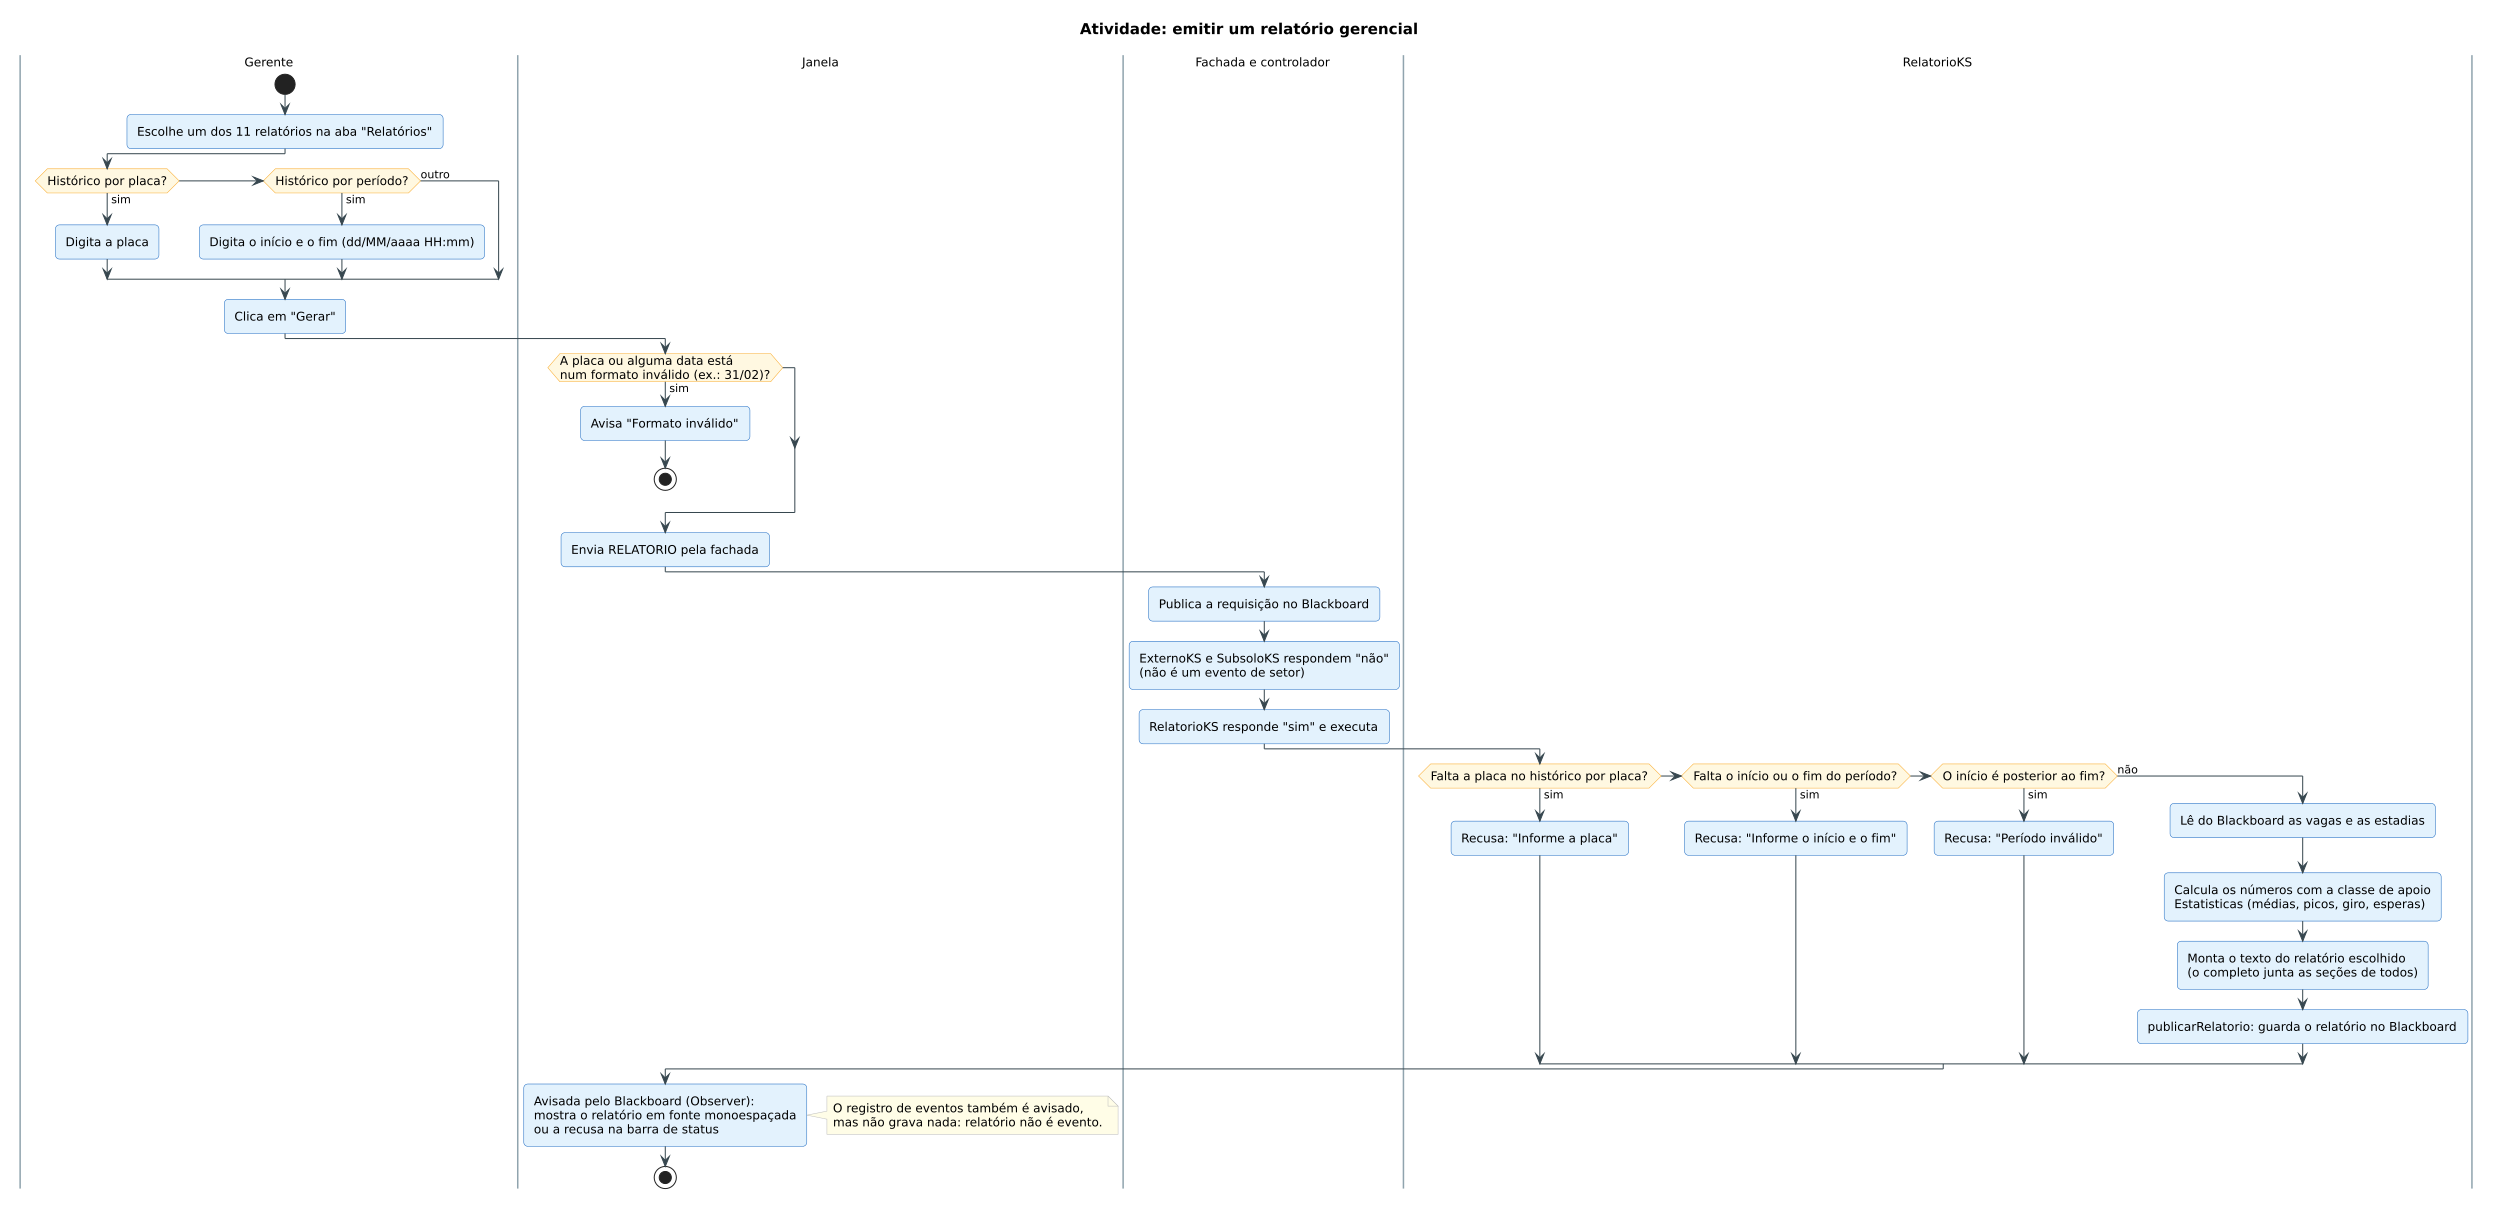
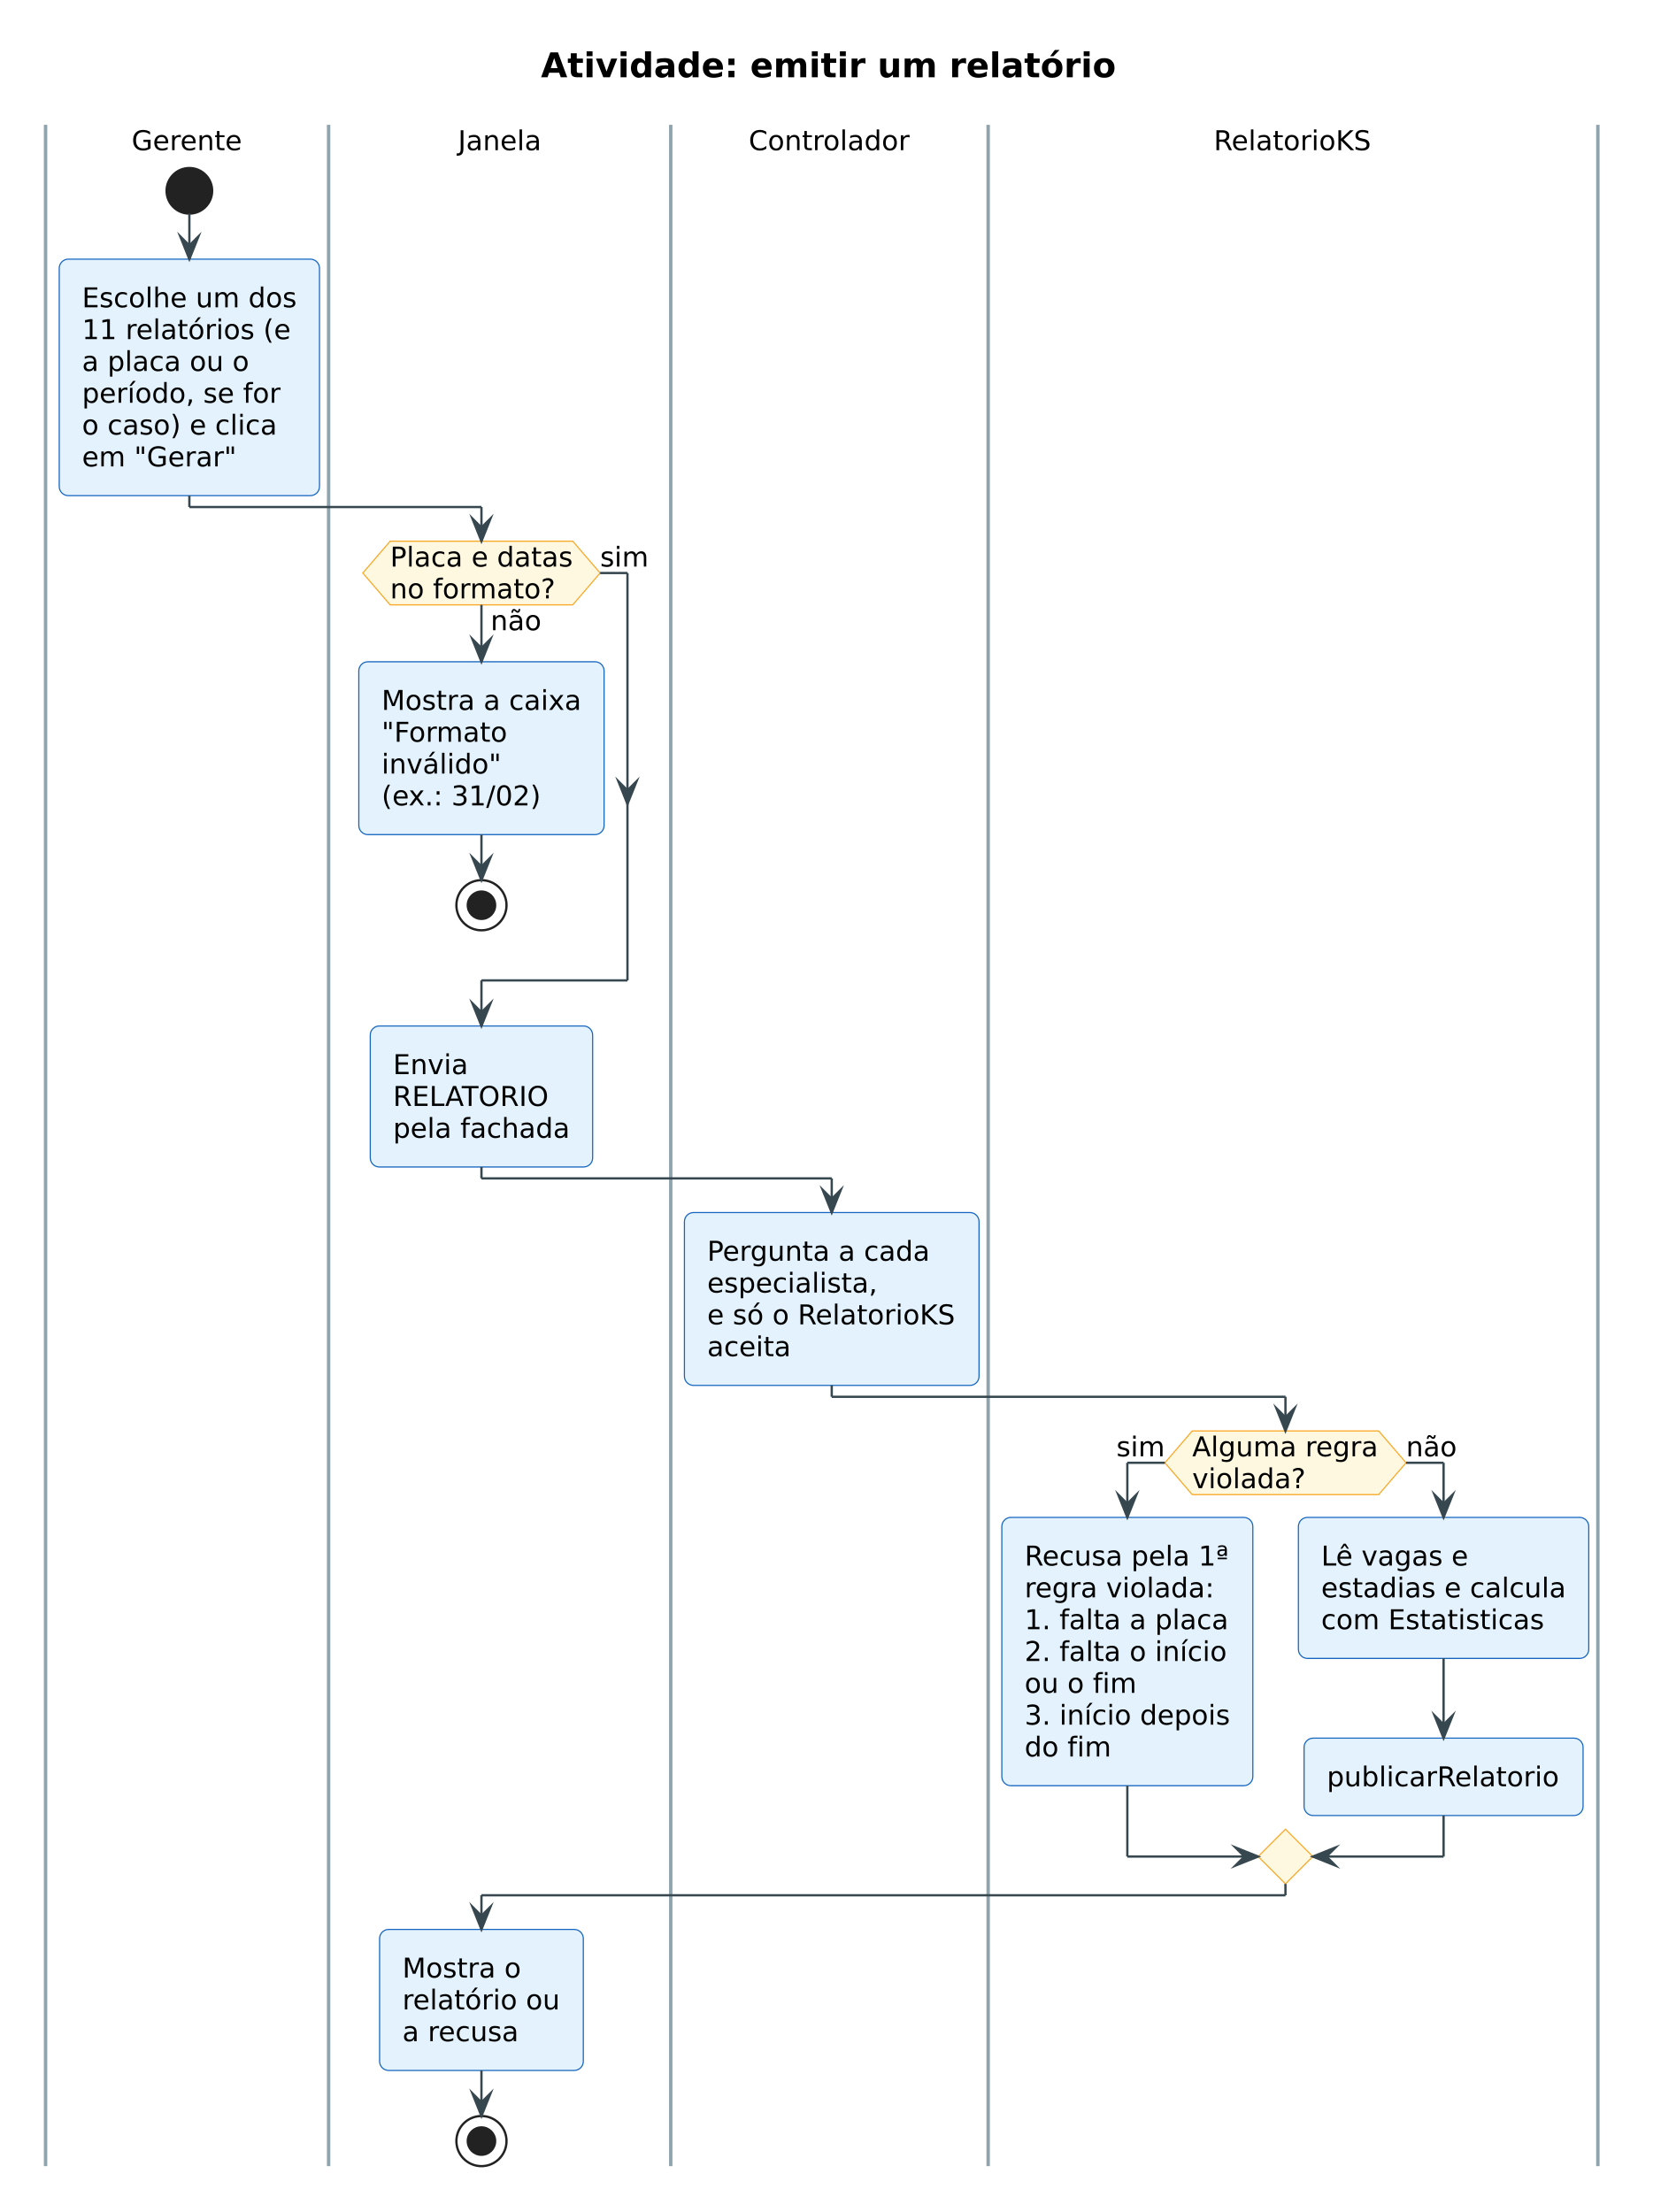
- <svg xmlns="http://www.w3.org/2000/svg" version="1.1" data-diagram-type="ACTIVITY" style="width:2484px;height:1201px;background:#FFFFFF;" width="2484px" height="1201px" viewBox="0 0 2484 1201" zoomAndPan="magnify" preserveAspectRatio="none" contentStyleType="text/css">
+ <svg xmlns="http://www.w3.org/2000/svg" version="1.1" data-diagram-type="ACTIVITY" style="width:729px;height:971px;background:#FFFFFF;" width="729px" height="971px" viewBox="0 0 729 971" zoomAndPan="magnify" preserveAspectRatio="none" contentStyleType="text/css">
  <defs />
  <g font-family="sans-serif" lengthAdjust="spacing">
    <g class="title" data-source-line="2">
-       <text x="1072.978" y="33.923" fill="#000" font-size="15" textLength="336.072" font-weight="700" font-family="'DejaVu Sans'">Atividade: emitir um relatório gerencial</text>
+       <text x="237.417" y="33.923" fill="#000" font-size="15" textLength="252.393" font-weight="700" font-family="'DejaVu Sans'">Atividade: emitir um relatório</text>
    </g>
-     <rect x="20" y="54.791" width="2437.028" height="13.969" fill="none" style="stroke:none;" />
-     <ellipse cx="283.215" cy="83.76" rx="10" ry="10" fill="#222" style="stroke:#222;stroke-width:1;" />
-     <rect x="126.153" y="113.76" width="314.123" height="33.969" fill="#E3F2FD" style="stroke:#1565C0;stroke-width:0.5;" rx="4" ry="4" />
-     <text x="136.153" y="134.898" fill="#000" font-size="12" textLength="294.123" font-family="'DejaVu Sans'">Escolhe um dos 11 relatórios na aba "Relatórios"</text>
-     <polygon points="47,167.729,166.01,167.729,178.01,179.729,166.01,191.729,47,191.729,35,179.729,47,167.729" fill="#FFF8E1" style="stroke:#F9A825;stroke-width:0.5;stroke-linejoin:miter;stroke-miterlimit:10;" />
-     <text x="110.505" y="201.939" fill="#000" font-size="11" textLength="19.502" font-family="'DejaVu Sans'">sim</text>
-     <text x="47" y="183.883" fill="#000" font-size="12" textLength="119.01" font-family="'DejaVu Sans'">Histórico por placa?</text>
-     <rect x="55.094" y="223.439" width="102.822" height="33.969" fill="#E3F2FD" style="stroke:#1565C0;stroke-width:0.5;" rx="4" ry="4" />
-     <text x="65.094" y="244.578" fill="#000" font-size="12" textLength="82.822" font-family="'DejaVu Sans'">Digita a placa</text>
-     <polygon points="273.559,167.729,405.881,167.729,417.881,179.729,405.881,191.729,273.559,191.729,261.559,179.729,273.559,167.729" fill="#FFF8E1" style="stroke:#F9A825;stroke-width:0.5;stroke-linejoin:miter;stroke-miterlimit:10;" />
-     <text x="343.72" y="201.939" fill="#000" font-size="11" textLength="19.502" font-family="'DejaVu Sans'">sim</text>
-     <text x="273.559" y="183.883" fill="#000" font-size="12" textLength="132.322" font-family="'DejaVu Sans'">Histórico por período?</text>
-     <text x="417.881" y="177.134" fill="#000" font-size="11" textLength="29.267" font-family="'DejaVu Sans'">outro</text>
-     <rect x="198.01" y="223.439" width="283.42" height="33.969" fill="#E3F2FD" style="stroke:#1565C0;stroke-width:0.5;" rx="4" ry="4" />
-     <text x="208.01" y="244.578" fill="#000" font-size="12" textLength="263.42" font-family="'DejaVu Sans'">Digita o início e o fim (dd/MM/aaaa HH:mm)</text>
-     <rect x="222.895" y="297.408" width="120.641" height="33.969" fill="#E3F2FD" style="stroke:#1565C0;stroke-width:0.5;" rx="4" ry="4" />
-     <text x="232.895" y="318.546" fill="#000" font-size="12" textLength="100.641" font-family="'DejaVu Sans'">Clica em "Gerar"</text>
-     <line x1="20" y1="54.791" x2="20" y2="1180.98" style="stroke:#90A4AE;stroke-width:1.5;" />
-     <rect x="576.92" y="403.716" width="168.207" height="33.969" fill="#E3F2FD" style="stroke:#1565C0;stroke-width:0.5;" rx="4" ry="4" />
-     <text x="586.92" y="424.855" fill="#000" font-size="12" textLength="148.207" font-family="'DejaVu Sans'">Avisa "Formato inválido"</text>
-     <ellipse cx="661.023" cy="476.216" rx="11" ry="11" fill="none" style="stroke:#222;stroke-width:1;" />
-     <ellipse cx="661.023" cy="476.216" rx="6" ry="6" fill="#222" style="stroke:#222;stroke-width:1;" />
-     <polygon points="556.311,351.376,765.736,351.376,777.736,365.345,765.736,379.314,556.311,379.314,544.311,365.345,556.311,351.376" fill="#FFF8E1" style="stroke:#F9A825;stroke-width:0.5;stroke-linejoin:miter;stroke-miterlimit:10;" />
-     <text x="665.023" y="389.524" fill="#000" font-size="11" textLength="19.502" font-family="'DejaVu Sans'">sim</text>
-     <text x="556.311" y="362.515" fill="#000" font-size="12" textLength="172.16" font-family="'DejaVu Sans'">A placa ou alguma data está</text>
-     <text x="556.311" y="376.484" fill="#000" font-size="12" textLength="209.426" font-family="'DejaVu Sans'">num formato inválido (ex.: 31/02)?</text>
-     <rect x="557.461" y="529.216" width="207.125" height="33.969" fill="#E3F2FD" style="stroke:#1565C0;stroke-width:0.5;" rx="4" ry="4" />
-     <text x="567.461" y="550.355" fill="#000" font-size="12" textLength="187.125" font-family="'DejaVu Sans'">Envia RELATORIO pela fachada</text>
-     <path d="M821.617,1089.058 L821.617,1104.027 L801.617,1108.027 L821.617,1112.027 L821.617,1126.996 A0,0 0 0 0 821.617,1126.996 L1110.924,1126.996 A0,0 0 0 0 1110.924,1126.996 L1110.924,1099.058 L1100.924,1089.058 L821.617,1089.058 A0,0 0 0 0 821.617,1089.058" style="stroke:#BDBDBD;stroke-width:0.5;" fill="#FFFDE7" />
-     <path d="M1100.924,1089.058 L1100.924,1099.058 L1110.924,1099.058 L1100.924,1089.058" style="stroke:#BDBDBD;stroke-width:0.5;" fill="#FFFDE7" />
-     <text x="827.617" y="1105.197" fill="#000" font-size="12" textLength="249.592" font-family="'DejaVu Sans'">O registro de eventos também é avisado,</text>
-     <text x="827.617" y="1119.166" fill="#000" font-size="12" textLength="268.307" font-family="'DejaVu Sans'">mas não grava nada: relatório não é evento.</text>
-     <rect x="520.43" y="1077.074" width="281.188" height="61.906" fill="#E3F2FD" style="stroke:#1565C0;stroke-width:0.5;" rx="4" ry="4" />
-     <text x="530.43" y="1098.212" fill="#000" font-size="12" textLength="220.125" font-family="'DejaVu Sans'">Avisada pelo Blackboard (Observer):</text>
-     <text x="530.43" y="1112.181" fill="#000" font-size="12" textLength="261.188" font-family="'DejaVu Sans'">mostra o relatório em fonte monoespaçada</text>
-     <text x="530.43" y="1126.15" fill="#000" font-size="12" textLength="184.336" font-family="'DejaVu Sans'">ou a recusa na barra de status</text>
-     <ellipse cx="661.023" cy="1169.98" rx="11" ry="11" fill="none" style="stroke:#222;stroke-width:1;" />
-     <ellipse cx="661.023" cy="1169.98" rx="6" ry="6" fill="#222" style="stroke:#222;stroke-width:1;" />
-     <line x1="514.43" y1="54.791" x2="514.43" y2="1180.98" style="stroke:#90A4AE;stroke-width:1.5;" />
-     <rect x="1141.333" y="583.185" width="229.719" height="33.969" fill="#E3F2FD" style="stroke:#1565C0;stroke-width:0.5;" rx="4" ry="4" />
-     <text x="1151.333" y="604.324" fill="#000" font-size="12" textLength="209.719" font-family="'DejaVu Sans'">Publica a requisição no Blackboard</text>
-     <rect x="1121.924" y="637.154" width="268.537" height="47.938" fill="#E3F2FD" style="stroke:#1565C0;stroke-width:0.5;" rx="4" ry="4" />
-     <text x="1131.924" y="658.292" fill="#000" font-size="12" textLength="248.537" font-family="'DejaVu Sans'">ExternoKS e SubsoloKS respondem "não"</text>
-     <text x="1131.924" y="672.261" fill="#000" font-size="12" textLength="164.549" font-family="'DejaVu Sans'">(não é um evento de setor)</text>
-     <rect x="1131.809" y="705.091" width="248.768" height="33.969" fill="#E3F2FD" style="stroke:#1565C0;stroke-width:0.5;" rx="4" ry="4" />
-     <text x="1141.809" y="726.23" fill="#000" font-size="12" textLength="228.768" font-family="'DejaVu Sans'">RelatorioKS responde "sim" e executa</text>
-     <line x1="1115.924" y1="54.791" x2="1115.924" y2="1180.98" style="stroke:#90A4AE;stroke-width:1.5;" />
-     <polygon points="1421.461,759.06,1638.516,759.06,1650.516,771.06,1638.516,783.06,1421.461,783.06,1409.461,771.06,1421.461,759.06" fill="#FFF8E1" style="stroke:#F9A825;stroke-width:0.5;stroke-linejoin:miter;stroke-miterlimit:10;" />
-     <text x="1533.988" y="793.271" fill="#000" font-size="11" textLength="19.502" font-family="'DejaVu Sans'">sim</text>
-     <text x="1421.461" y="775.214" fill="#000" font-size="12" textLength="217.055" font-family="'DejaVu Sans'">Falta a placa no histórico por placa?</text>
-     <rect x="1441.798" y="815.865" width="176.381" height="33.969" fill="#E3F2FD" style="stroke:#1565C0;stroke-width:0.5;" rx="4" ry="4" />
-     <text x="1451.798" y="837.003" fill="#000" font-size="12" textLength="156.381" font-family="'DejaVu Sans'">Recusa: "Informe a placa"</text>
-     <polygon points="1682.516,759.06,1886.188,759.06,1898.188,771.06,1886.188,783.06,1682.516,783.06,1670.516,771.06,1682.516,759.06" fill="#FFF8E1" style="stroke:#F9A825;stroke-width:0.5;stroke-linejoin:miter;stroke-miterlimit:10;" />
-     <text x="1788.352" y="793.271" fill="#000" font-size="11" textLength="19.502" font-family="'DejaVu Sans'">sim</text>
-     <text x="1682.516" y="775.214" fill="#000" font-size="12" textLength="203.672" font-family="'DejaVu Sans'">Falta o início ou o fim do período?</text>
-     <rect x="1673.813" y="815.865" width="221.076" height="33.969" fill="#E3F2FD" style="stroke:#1565C0;stroke-width:0.5;" rx="4" ry="4" />
-     <text x="1683.813" y="837.003" fill="#000" font-size="12" textLength="201.076" font-family="'DejaVu Sans'">Recusa: "Informe o início e o fim"</text>
-     <polygon points="1930.188,759.06,2091.789,759.06,2103.789,771.06,2091.789,783.06,1930.188,783.06,1918.188,771.06,1930.188,759.06" fill="#FFF8E1" style="stroke:#F9A825;stroke-width:0.5;stroke-linejoin:miter;stroke-miterlimit:10;" />
-     <text x="2014.988" y="793.271" fill="#000" font-size="11" textLength="19.502" font-family="'DejaVu Sans'">sim</text>
-     <text x="1930.188" y="775.214" fill="#000" font-size="12" textLength="161.602" font-family="'DejaVu Sans'">O início é posterior ao fim?</text>
-     <text x="2103.789" y="768.466" fill="#000" font-size="11" textLength="20.442" font-family="'DejaVu Sans'">não</text>
-     <rect x="1921.764" y="815.865" width="178.449" height="33.969" fill="#E3F2FD" style="stroke:#1565C0;stroke-width:0.5;" rx="4" ry="4" />
-     <text x="1931.764" y="837.003" fill="#000" font-size="12" textLength="158.449" font-family="'DejaVu Sans'">Recusa: "Período inválido"</text>
-     <rect x="2156.165" y="798.261" width="263.58" height="33.969" fill="#E3F2FD" style="stroke:#1565C0;stroke-width:0.5;" rx="4" ry="4" />
-     <text x="2166.165" y="819.4" fill="#000" font-size="12" textLength="243.58" font-family="'DejaVu Sans'">Lê do Blackboard as vagas e as estadias</text>
-     <rect x="2150.353" y="867.23" width="275.205" height="47.938" fill="#E3F2FD" style="stroke:#1565C0;stroke-width:0.5;" rx="4" ry="4" />
-     <text x="2160.353" y="888.369" fill="#000" font-size="12" textLength="255.205" font-family="'DejaVu Sans'">Calcula os números com a classe de apoio</text>
-     <text x="2160.353" y="902.337" fill="#000" font-size="12" textLength="249.662" font-family="'DejaVu Sans'">Estatisticas (médias, picos, giro, esperas)</text>
-     <rect x="2163.316" y="935.167" width="249.277" height="47.938" fill="#E3F2FD" style="stroke:#1565C0;stroke-width:0.5;" rx="4" ry="4" />
-     <text x="2173.316" y="956.306" fill="#000" font-size="12" textLength="217.436" font-family="'DejaVu Sans'">Monta o texto do relatório escolhido</text>
-     <text x="2173.316" y="970.275" fill="#000" font-size="12" textLength="229.277" font-family="'DejaVu Sans'">(o completo junta as seções de todos)</text>
-     <rect x="2123.789" y="1003.105" width="328.332" height="33.969" fill="#E3F2FD" style="stroke:#1565C0;stroke-width:0.5;" rx="4" ry="4" />
-     <text x="2133.789" y="1024.244" fill="#000" font-size="12" textLength="308.332" font-family="'DejaVu Sans'">publicarRelatorio: guarda o relatório no Blackboard</text>
-     <line x1="1394.461" y1="54.791" x2="1394.461" y2="1180.98" style="stroke:#90A4AE;stroke-width:1.5;" />
-     <line x1="2456.121" y1="54.791" x2="2456.121" y2="1180.98" style="stroke:#90A4AE;stroke-width:1.5;" />
-     <line x1="283.215" y1="93.76" x2="283.215" y2="113.76" style="stroke:#37474F;stroke-width:1;" />
-     <polygon points="279.215,103.76,283.215,113.76,287.215,103.76,283.215,107.76" fill="#37474F" style="stroke:#37474F;stroke-width:1;stroke-linejoin:miter;stroke-miterlimit:10;" />
-     <line x1="106.505" y1="191.729" x2="106.505" y2="223.439" style="stroke:#37474F;stroke-width:1;" />
-     <polygon points="102.505,213.439,106.505,223.439,110.505,213.439,106.505,217.439" fill="#37474F" style="stroke:#37474F;stroke-width:1;stroke-linejoin:miter;stroke-miterlimit:10;" />
-     <line x1="106.505" y1="257.408" x2="106.505" y2="277.408" style="stroke:#37474F;stroke-width:1;" />
-     <polygon points="102.505,267.408,106.505,277.408,110.505,267.408,106.505,271.408" fill="#37474F" style="stroke:#37474F;stroke-width:1;stroke-linejoin:miter;stroke-miterlimit:10;" />
-     <line x1="339.72" y1="191.729" x2="339.72" y2="223.439" style="stroke:#37474F;stroke-width:1;" />
-     <polygon points="335.72,213.439,339.72,223.439,343.72,213.439,339.72,217.439" fill="#37474F" style="stroke:#37474F;stroke-width:1;stroke-linejoin:miter;stroke-miterlimit:10;" />
-     <line x1="339.72" y1="257.408" x2="339.72" y2="277.408" style="stroke:#37474F;stroke-width:1;" />
-     <polygon points="335.72,267.408,339.72,277.408,343.72,267.408,339.72,271.408" fill="#37474F" style="stroke:#37474F;stroke-width:1;stroke-linejoin:miter;stroke-miterlimit:10;" />
-     <line x1="178.01" y1="179.729" x2="261.559" y2="179.729" style="stroke:#37474F;stroke-width:1;" />
-     <polygon points="251.559,175.729,261.559,179.729,251.559,183.729,255.559,179.729" fill="#37474F" style="stroke:#37474F;stroke-width:1;stroke-linejoin:miter;stroke-miterlimit:10;" />
-     <line x1="283.215" y1="147.729" x2="283.215" y2="152.729" style="stroke:#37474F;stroke-width:1;" />
-     <line x1="283.215" y1="152.729" x2="106.505" y2="152.729" style="stroke:#37474F;stroke-width:1;" />
-     <line x1="106.505" y1="152.729" x2="106.505" y2="167.729" style="stroke:#37474F;stroke-width:1;" />
-     <polygon points="102.505,157.729,106.505,167.729,110.505,157.729,106.505,161.729" fill="#37474F" style="stroke:#37474F;stroke-width:1;stroke-linejoin:miter;stroke-miterlimit:10;" />
-     <line x1="417.881" y1="179.729" x2="495.43" y2="179.729" style="stroke:#37474F;stroke-width:1;" />
-     <line x1="495.43" y1="179.729" x2="495.43" y2="277.408" style="stroke:#37474F;stroke-width:1;" />
-     <polygon points="491.43,267.408,495.43,277.408,499.43,267.408,495.43,271.408" fill="#37474F" style="stroke:#37474F;stroke-width:1;stroke-linejoin:miter;stroke-miterlimit:10;" />
-     <line x1="106.505" y1="277.408" x2="495.43" y2="277.408" style="stroke:#37474F;stroke-width:1;" />
-     <line x1="283.215" y1="277.408" x2="283.215" y2="297.408" style="stroke:#37474F;stroke-width:1;" />
-     <polygon points="279.215,287.408,283.215,297.408,287.215,287.408,283.215,291.408" fill="#37474F" style="stroke:#37474F;stroke-width:1;stroke-linejoin:miter;stroke-miterlimit:10;" />
-     <line x1="661.023" y1="437.685" x2="661.023" y2="465.216" style="stroke:#37474F;stroke-width:1;" />
-     <polygon points="657.023,455.216,661.023,465.216,665.023,455.216,661.023,459.216" fill="#37474F" style="stroke:#37474F;stroke-width:1;stroke-linejoin:miter;stroke-miterlimit:10;" />
-     <line x1="661.023" y1="379.314" x2="661.023" y2="403.716" style="stroke:#37474F;stroke-width:1;" />
-     <polygon points="657.023,393.716,661.023,403.716,665.023,393.716,661.023,397.716" fill="#37474F" style="stroke:#37474F;stroke-width:1;stroke-linejoin:miter;stroke-miterlimit:10;" />
-     <line x1="777.736" y1="365.345" x2="789.736" y2="365.345" style="stroke:#37474F;stroke-width:1;" />
-     <polygon points="785.736,435.216,789.736,445.216,793.736,435.216,789.736,439.216" fill="#37474F" style="stroke:#37474F;stroke-width:1;stroke-linejoin:miter;stroke-miterlimit:10;" />
-     <line x1="789.736" y1="365.345" x2="789.736" y2="509.216" style="stroke:#37474F;stroke-width:1;" />
-     <line x1="789.736" y1="509.216" x2="661.023" y2="509.216" style="stroke:#37474F;stroke-width:1;" />
-     <line x1="661.023" y1="509.216" x2="661.023" y2="529.216" style="stroke:#37474F;stroke-width:1;" />
-     <polygon points="657.023,519.216,661.023,529.216,665.023,519.216,661.023,523.216" fill="#37474F" style="stroke:#37474F;stroke-width:1;stroke-linejoin:miter;stroke-miterlimit:10;" />
-     <line x1="661.023" y1="1138.98" x2="661.023" y2="1158.98" style="stroke:#37474F;stroke-width:1;" />
-     <polygon points="657.023,1148.98,661.023,1158.98,665.023,1148.98,661.023,1152.98" fill="#37474F" style="stroke:#37474F;stroke-width:1;stroke-linejoin:miter;stroke-miterlimit:10;" />
-     <line x1="1256.192" y1="617.154" x2="1256.192" y2="637.154" style="stroke:#37474F;stroke-width:1;" />
-     <polygon points="1252.192,627.154,1256.192,637.154,1260.192,627.154,1256.192,631.154" fill="#37474F" style="stroke:#37474F;stroke-width:1;stroke-linejoin:miter;stroke-miterlimit:10;" />
-     <line x1="1256.192" y1="685.091" x2="1256.192" y2="705.091" style="stroke:#37474F;stroke-width:1;" />
-     <polygon points="1252.192,695.091,1256.192,705.091,1260.192,695.091,1256.192,699.091" fill="#37474F" style="stroke:#37474F;stroke-width:1;stroke-linejoin:miter;stroke-miterlimit:10;" />
-     <line x1="2287.955" y1="832.23" x2="2287.955" y2="867.23" style="stroke:#37474F;stroke-width:1;" />
-     <polygon points="2283.955,857.23,2287.955,867.23,2291.955,857.23,2287.955,861.23" fill="#37474F" style="stroke:#37474F;stroke-width:1;stroke-linejoin:miter;stroke-miterlimit:10;" />
-     <line x1="2287.955" y1="915.167" x2="2287.955" y2="935.167" style="stroke:#37474F;stroke-width:1;" />
-     <polygon points="2283.955,925.167,2287.955,935.167,2291.955,925.167,2287.955,929.167" fill="#37474F" style="stroke:#37474F;stroke-width:1;stroke-linejoin:miter;stroke-miterlimit:10;" />
-     <line x1="2287.955" y1="983.105" x2="2287.955" y2="1003.105" style="stroke:#37474F;stroke-width:1;" />
-     <polygon points="2283.955,993.105,2287.955,1003.105,2291.955,993.105,2287.955,997.105" fill="#37474F" style="stroke:#37474F;stroke-width:1;stroke-linejoin:miter;stroke-miterlimit:10;" />
-     <line x1="1529.988" y1="783.06" x2="1529.988" y2="815.865" style="stroke:#37474F;stroke-width:1;" />
-     <polygon points="1525.988,805.865,1529.988,815.865,1533.988,805.865,1529.988,809.865" fill="#37474F" style="stroke:#37474F;stroke-width:1;stroke-linejoin:miter;stroke-miterlimit:10;" />
-     <line x1="1529.988" y1="849.833" x2="1529.988" y2="1057.074" style="stroke:#37474F;stroke-width:1;" />
-     <polygon points="1525.988,1047.074,1529.988,1057.074,1533.988,1047.074,1529.988,1051.074" fill="#37474F" style="stroke:#37474F;stroke-width:1;stroke-linejoin:miter;stroke-miterlimit:10;" />
-     <line x1="1784.352" y1="783.06" x2="1784.352" y2="815.865" style="stroke:#37474F;stroke-width:1;" />
-     <polygon points="1780.352,805.865,1784.352,815.865,1788.352,805.865,1784.352,809.865" fill="#37474F" style="stroke:#37474F;stroke-width:1;stroke-linejoin:miter;stroke-miterlimit:10;" />
-     <line x1="1784.352" y1="849.833" x2="1784.352" y2="1057.074" style="stroke:#37474F;stroke-width:1;" />
-     <polygon points="1780.352,1047.074,1784.352,1057.074,1788.352,1047.074,1784.352,1051.074" fill="#37474F" style="stroke:#37474F;stroke-width:1;stroke-linejoin:miter;stroke-miterlimit:10;" />
-     <line x1="2010.988" y1="783.06" x2="2010.988" y2="815.865" style="stroke:#37474F;stroke-width:1;" />
-     <polygon points="2006.988,805.865,2010.988,815.865,2014.988,805.865,2010.988,809.865" fill="#37474F" style="stroke:#37474F;stroke-width:1;stroke-linejoin:miter;stroke-miterlimit:10;" />
-     <line x1="2010.988" y1="849.833" x2="2010.988" y2="1057.074" style="stroke:#37474F;stroke-width:1;" />
-     <polygon points="2006.988,1047.074,2010.988,1057.074,2014.988,1047.074,2010.988,1051.074" fill="#37474F" style="stroke:#37474F;stroke-width:1;stroke-linejoin:miter;stroke-miterlimit:10;" />
-     <line x1="1650.516" y1="771.06" x2="1670.516" y2="771.06" style="stroke:#37474F;stroke-width:1;" />
-     <polygon points="1660.516,767.06,1670.516,771.06,1660.516,775.06,1664.516,771.06" fill="#37474F" style="stroke:#37474F;stroke-width:1;stroke-linejoin:miter;stroke-miterlimit:10;" />
-     <line x1="1898.188" y1="771.06" x2="1918.188" y2="771.06" style="stroke:#37474F;stroke-width:1;" />
-     <polygon points="1908.188,767.06,1918.188,771.06,1908.188,775.06,1912.188,771.06" fill="#37474F" style="stroke:#37474F;stroke-width:1;stroke-linejoin:miter;stroke-miterlimit:10;" />
-     <line x1="1256.192" y1="739.06" x2="1256.192" y2="744.06" style="stroke:#37474F;stroke-width:1;" />
-     <line x1="1256.192" y1="744.06" x2="1529.988" y2="744.06" style="stroke:#37474F;stroke-width:1;" />
-     <line x1="1529.988" y1="744.06" x2="1529.988" y2="759.06" style="stroke:#37474F;stroke-width:1;" />
-     <polygon points="1525.988,749.06,1529.988,759.06,1533.988,749.06,1529.988,753.06" fill="#37474F" style="stroke:#37474F;stroke-width:1;stroke-linejoin:miter;stroke-miterlimit:10;" />
-     <line x1="2103.789" y1="771.06" x2="2287.955" y2="771.06" style="stroke:#37474F;stroke-width:1;" />
-     <line x1="2287.955" y1="771.06" x2="2287.955" y2="798.261" style="stroke:#37474F;stroke-width:1;" />
-     <polygon points="2283.955,788.261,2287.955,798.261,2291.955,788.261,2287.955,792.261" fill="#37474F" style="stroke:#37474F;stroke-width:1;stroke-linejoin:miter;stroke-miterlimit:10;" />
-     <line x1="2287.955" y1="1037.074" x2="2287.955" y2="1057.074" style="stroke:#37474F;stroke-width:1;" />
-     <polygon points="2283.955,1047.074,2287.955,1057.074,2291.955,1047.074,2287.955,1051.074" fill="#37474F" style="stroke:#37474F;stroke-width:1;stroke-linejoin:miter;stroke-miterlimit:10;" />
-     <line x1="1529.988" y1="1057.074" x2="2287.955" y2="1057.074" style="stroke:#37474F;stroke-width:1;" />
-     <line x1="283.215" y1="331.376" x2="283.215" y2="336.376" style="stroke:#37474F;stroke-width:1;" />
-     <line x1="283.215" y1="336.376" x2="661.023" y2="336.376" style="stroke:#37474F;stroke-width:1;" />
-     <line x1="661.023" y1="336.376" x2="661.023" y2="351.376" style="stroke:#37474F;stroke-width:1;" />
-     <polygon points="657.023,341.376,661.023,351.376,665.023,341.376,661.023,345.376" fill="#37474F" style="stroke:#37474F;stroke-width:1;stroke-linejoin:miter;stroke-miterlimit:10;" />
-     <line x1="661.023" y1="563.185" x2="661.023" y2="568.185" style="stroke:#37474F;stroke-width:1;" />
-     <line x1="661.023" y1="568.185" x2="1256.192" y2="568.185" style="stroke:#37474F;stroke-width:1;" />
-     <line x1="1256.192" y1="568.185" x2="1256.192" y2="583.185" style="stroke:#37474F;stroke-width:1;" />
-     <polygon points="1252.192,573.185,1256.192,583.185,1260.192,573.185,1256.192,577.185" fill="#37474F" style="stroke:#37474F;stroke-width:1;stroke-linejoin:miter;stroke-miterlimit:10;" />
-     <line x1="1930.791" y1="1057.074" x2="1930.791" y2="1062.074" style="stroke:#37474F;stroke-width:1;" />
-     <line x1="1930.791" y1="1062.074" x2="661.023" y2="1062.074" style="stroke:#37474F;stroke-width:1;" />
-     <line x1="661.023" y1="1062.074" x2="661.023" y2="1077.074" style="stroke:#37474F;stroke-width:1;" />
-     <polygon points="657.023,1067.074,661.023,1077.074,665.023,1067.074,661.023,1071.074" fill="#37474F" style="stroke:#37474F;stroke-width:1;stroke-linejoin:miter;stroke-miterlimit:10;" />
-     <text x="242.869" y="65.93" fill="#000" font-size="12" textLength="48.691" font-family="'DejaVu Sans'">Gerente</text>
-     <text x="796.893" y="65.93" fill="#000" font-size="12" textLength="36.568" font-family="'DejaVu Sans'">Janela</text>
-     <text x="1187.742" y="65.93" fill="#000" font-size="12" textLength="134.9" font-family="'DejaVu Sans'">Fachada e controlador</text>
-     <text x="1890.516" y="65.93" fill="#000" font-size="12" textLength="69.551" font-family="'DejaVu Sans'">RelatorioKS</text>
+     <rect x="20" y="54.791" width="682.226" height="13.969" fill="none" style="stroke:none;" />
+     <ellipse cx="83.115" cy="83.76" rx="10" ry="10" fill="#222" style="stroke:#222;stroke-width:1;" />
+     <rect x="26" y="113.76" width="114.23" height="103.813" fill="#E3F2FD" style="stroke:#1565C0;stroke-width:0.5;" rx="4" ry="4" />
+     <text x="36" y="134.898" fill="#000" font-size="12" textLength="94.23" font-family="'DejaVu Sans'">Escolhe um dos</text>
+     <text x="36" y="148.867" fill="#000" font-size="12" textLength="91.875" font-family="'DejaVu Sans'">11 relatórios (e</text>
+     <text x="36" y="162.836" fill="#000" font-size="12" textLength="73.342" font-family="'DejaVu Sans'">a placa ou o</text>
+     <text x="36" y="176.805" fill="#000" font-size="12" textLength="87.146" font-family="'DejaVu Sans'">período, se for</text>
+     <text x="36" y="190.773" fill="#000" font-size="12" textLength="85.611" font-family="'DejaVu Sans'">o caso) e clica</text>
+     <text x="36" y="204.742" fill="#000" font-size="12" textLength="67.828" font-family="'DejaVu Sans'">em "Gerar"</text>
+     <line x1="20" y1="54.791" x2="20" y2="950.869" style="stroke:#90A4AE;stroke-width:1.5;" />
+     <rect x="157.483" y="290.494" width="107.662" height="75.875" fill="#E3F2FD" style="stroke:#1565C0;stroke-width:0.5;" rx="4" ry="4" />
+     <text x="167.483" y="311.633" fill="#000" font-size="12" textLength="87.662" font-family="'DejaVu Sans'">Mostra a caixa</text>
+     <text x="167.483" y="325.602" fill="#000" font-size="12" textLength="55.787" font-family="'DejaVu Sans'">"Formato</text>
+     <text x="167.483" y="339.57" fill="#000" font-size="12" textLength="52.541" font-family="'DejaVu Sans'">inválido"</text>
+     <text x="167.483" y="353.539" fill="#000" font-size="12" textLength="70.102" font-family="'DejaVu Sans'">(ex.: 31/02)</text>
+     <ellipse cx="211.314" cy="397.369" rx="11" ry="11" fill="none" style="stroke:#222;stroke-width:1;" />
+     <ellipse cx="211.314" cy="397.369" rx="6" ry="6" fill="#222" style="stroke:#222;stroke-width:1;" />
+     <polygon points="171.23,237.572,251.398,237.572,263.398,251.541,251.398,265.51,171.23,265.51,159.23,251.541,171.23,237.572" fill="#FFF8E1" style="stroke:#F9A825;stroke-width:0.5;stroke-linejoin:miter;stroke-miterlimit:10;" />
+     <text x="215.314" y="276.648" fill="#000" font-size="12" textLength="22.301" font-family="'DejaVu Sans'">não</text>
+     <text x="171.23" y="248.711" fill="#000" font-size="12" textLength="80.168" font-family="'DejaVu Sans'">Placa e datas</text>
+     <text x="171.23" y="262.68" fill="#000" font-size="12" textLength="72.721" font-family="'DejaVu Sans'">no formato?</text>
+     <text x="263.398" y="248.711" fill="#000" font-size="12" textLength="21.275" font-family="'DejaVu Sans'">sim</text>
+     <rect x="162.511" y="450.369" width="97.607" height="61.906" fill="#E3F2FD" style="stroke:#1565C0;stroke-width:0.5;" rx="4" ry="4" />
+     <text x="172.511" y="471.508" fill="#000" font-size="12" textLength="32.977" font-family="'DejaVu Sans'">Envia</text>
+     <text x="172.511" y="485.477" fill="#000" font-size="12" textLength="68.912" font-family="'DejaVu Sans'">RELATORIO</text>
+     <text x="172.511" y="499.445" fill="#000" font-size="12" textLength="77.607" font-family="'DejaVu Sans'">pela fachada</text>
+     <rect x="166.604" y="846.963" width="89.422" height="61.906" fill="#E3F2FD" style="stroke:#1565C0;stroke-width:0.5;" rx="4" ry="4" />
+     <text x="176.604" y="868.102" fill="#000" font-size="12" textLength="52.096" font-family="'DejaVu Sans'">Mostra o</text>
+     <text x="176.604" y="882.07" fill="#000" font-size="12" textLength="69.422" font-family="'DejaVu Sans'">relatório ou</text>
+     <text x="176.604" y="896.039" fill="#000" font-size="12" textLength="51.293" font-family="'DejaVu Sans'">a recusa</text>
+     <ellipse cx="211.314" cy="939.869" rx="11" ry="11" fill="none" style="stroke:#222;stroke-width:1;" />
+     <ellipse cx="211.314" cy="939.869" rx="6" ry="6" fill="#222" style="stroke:#222;stroke-width:1;" />
+     <line x1="144.23" y1="54.791" x2="144.23" y2="950.869" style="stroke:#90A4AE;stroke-width:1.5;" />
+     <rect x="300.398" y="532.275" width="129.313" height="75.875" fill="#E3F2FD" style="stroke:#1565C0;stroke-width:0.5;" rx="4" ry="4" />
+     <text x="310.398" y="553.414" fill="#000" font-size="12" textLength="98.344" font-family="'DejaVu Sans'">Pergunta a cada</text>
+     <text x="310.398" y="567.383" fill="#000" font-size="12" textLength="74.713" font-family="'DejaVu Sans'">especialista,</text>
+     <text x="310.398" y="581.352" fill="#000" font-size="12" textLength="109.313" font-family="'DejaVu Sans'">e só o RelatorioKS</text>
+     <text x="310.398" y="595.32" fill="#000" font-size="12" textLength="36.727" font-family="'DejaVu Sans'">aceita</text>
+     <line x1="294.398" y1="54.791" x2="294.398" y2="950.869" style="stroke:#90A4AE;stroke-width:1.5;" />
+     <polygon points="523.276,628.15,605.12,628.15,617.12,642.119,605.12,656.088,523.276,656.088,511.276,642.119,523.276,628.15" fill="#FFF8E1" style="stroke:#F9A825;stroke-width:0.5;stroke-linejoin:miter;stroke-miterlimit:10;" />
+     <text x="523.276" y="639.289" fill="#000" font-size="12" textLength="81.844" font-family="'DejaVu Sans'">Alguma regra</text>
+     <text x="523.276" y="653.258" fill="#000" font-size="12" textLength="49.805" font-family="'DejaVu Sans'">violada?</text>
+     <text x="490" y="639.289" fill="#000" font-size="12" textLength="21.275" font-family="'DejaVu Sans'">sim</text>
+     <text x="617.12" y="639.289" fill="#000" font-size="12" textLength="22.301" font-family="'DejaVu Sans'">não</text>
+     <rect x="439.711" y="666.088" width="110.17" height="117.781" fill="#E3F2FD" style="stroke:#1565C0;stroke-width:0.5;" rx="4" ry="4" />
+     <text x="449.711" y="687.227" fill="#000" font-size="12" textLength="90.135" font-family="'DejaVu Sans'">Recusa pela 1ª</text>
+     <text x="449.711" y="701.195" fill="#000" font-size="12" textLength="83.514" font-family="'DejaVu Sans'">regra violada:</text>
+     <text x="449.711" y="715.164" fill="#000" font-size="12" textLength="89.473" font-family="'DejaVu Sans'">1. falta a placa</text>
+     <text x="449.711" y="729.133" fill="#000" font-size="12" textLength="88.752" font-family="'DejaVu Sans'">2. falta o início</text>
+     <text x="449.711" y="743.102" fill="#000" font-size="12" textLength="49.166" font-family="'DejaVu Sans'">ou o fim</text>
+     <text x="449.711" y="757.07" fill="#000" font-size="12" textLength="90.17" font-family="'DejaVu Sans'">3. início depois</text>
+     <text x="449.711" y="771.039" fill="#000" font-size="12" textLength="38.021" font-family="'DejaVu Sans'">do fim</text>
+     <rect x="569.881" y="666.088" width="127.438" height="61.906" fill="#E3F2FD" style="stroke:#1565C0;stroke-width:0.5;" rx="4" ry="4" />
+     <text x="579.881" y="687.227" fill="#000" font-size="12" textLength="64.758" font-family="'DejaVu Sans'">Lê vagas e</text>
+     <text x="579.881" y="701.195" fill="#000" font-size="12" textLength="107.438" font-family="'DejaVu Sans'">estadias e calcula</text>
+     <text x="579.881" y="715.164" fill="#000" font-size="12" textLength="97.869" font-family="'DejaVu Sans'">com Estatisticas</text>
+     <rect x="572.371" y="762.994" width="122.457" height="33.969" fill="#E3F2FD" style="stroke:#1565C0;stroke-width:0.5;" rx="4" ry="4" />
+     <text x="582.371" y="784.133" fill="#000" font-size="12" textLength="102.457" font-family="'DejaVu Sans'">publicarRelatorio</text>
+     <polygon points="564.198,802.963,576.198,814.963,564.198,826.963,552.198,814.963,564.198,802.963" fill="#FFF8E1" style="stroke:#F9A825;stroke-width:0.5;stroke-linejoin:miter;stroke-miterlimit:10;" />
+     <line x1="433.711" y1="54.791" x2="433.711" y2="950.869" style="stroke:#90A4AE;stroke-width:1.5;" />
+     <line x1="701.318" y1="54.791" x2="701.318" y2="950.869" style="stroke:#90A4AE;stroke-width:1.5;" />
+     <line x1="83.115" y1="93.76" x2="83.115" y2="113.76" style="stroke:#37474F;stroke-width:1;" />
+     <polygon points="79.115,103.76,83.115,113.76,87.115,103.76,83.115,107.76" fill="#37474F" style="stroke:#37474F;stroke-width:1;stroke-linejoin:miter;stroke-miterlimit:10;" />
+     <line x1="211.314" y1="366.369" x2="211.314" y2="386.369" style="stroke:#37474F;stroke-width:1;" />
+     <polygon points="207.314,376.369,211.314,386.369,215.314,376.369,211.314,380.369" fill="#37474F" style="stroke:#37474F;stroke-width:1;stroke-linejoin:miter;stroke-miterlimit:10;" />
+     <line x1="211.314" y1="265.51" x2="211.314" y2="290.494" style="stroke:#37474F;stroke-width:1;" />
+     <polygon points="207.314,280.494,211.314,290.494,215.314,280.494,211.314,284.494" fill="#37474F" style="stroke:#37474F;stroke-width:1;stroke-linejoin:miter;stroke-miterlimit:10;" />
+     <line x1="263.398" y1="251.541" x2="275.398" y2="251.541" style="stroke:#37474F;stroke-width:1;" />
+     <polygon points="271.398,342.947,275.398,352.947,279.398,342.947,275.398,346.947" fill="#37474F" style="stroke:#37474F;stroke-width:1;stroke-linejoin:miter;stroke-miterlimit:10;" />
+     <line x1="275.398" y1="251.541" x2="275.398" y2="430.369" style="stroke:#37474F;stroke-width:1;" />
+     <line x1="275.398" y1="430.369" x2="211.314" y2="430.369" style="stroke:#37474F;stroke-width:1;" />
+     <line x1="211.314" y1="430.369" x2="211.314" y2="450.369" style="stroke:#37474F;stroke-width:1;" />
+     <polygon points="207.314,440.369,211.314,450.369,215.314,440.369,211.314,444.369" fill="#37474F" style="stroke:#37474F;stroke-width:1;stroke-linejoin:miter;stroke-miterlimit:10;" />
+     <line x1="211.314" y1="908.869" x2="211.314" y2="928.869" style="stroke:#37474F;stroke-width:1;" />
+     <polygon points="207.314,918.869,211.314,928.869,215.314,918.869,211.314,922.869" fill="#37474F" style="stroke:#37474F;stroke-width:1;stroke-linejoin:miter;stroke-miterlimit:10;" />
+     <line x1="633.6" y1="727.994" x2="633.6" y2="762.994" style="stroke:#37474F;stroke-width:1;" />
+     <polygon points="629.6,752.994,633.6,762.994,637.6,752.994,633.6,756.994" fill="#37474F" style="stroke:#37474F;stroke-width:1;stroke-linejoin:miter;stroke-miterlimit:10;" />
+     <line x1="511.276" y1="642.119" x2="494.796" y2="642.119" style="stroke:#37474F;stroke-width:1;" />
+     <line x1="494.796" y1="642.119" x2="494.796" y2="666.088" style="stroke:#37474F;stroke-width:1;" />
+     <polygon points="490.796,656.088,494.796,666.088,498.796,656.088,494.796,660.088" fill="#37474F" style="stroke:#37474F;stroke-width:1;stroke-linejoin:miter;stroke-miterlimit:10;" />
+     <line x1="617.12" y1="642.119" x2="633.6" y2="642.119" style="stroke:#37474F;stroke-width:1;" />
+     <line x1="633.6" y1="642.119" x2="633.6" y2="666.088" style="stroke:#37474F;stroke-width:1;" />
+     <polygon points="629.6,656.088,633.6,666.088,637.6,656.088,633.6,660.088" fill="#37474F" style="stroke:#37474F;stroke-width:1;stroke-linejoin:miter;stroke-miterlimit:10;" />
+     <line x1="494.796" y1="783.869" x2="494.796" y2="814.963" style="stroke:#37474F;stroke-width:1;" />
+     <line x1="494.796" y1="814.963" x2="552.198" y2="814.963" style="stroke:#37474F;stroke-width:1;" />
+     <polygon points="542.198,810.963,552.198,814.963,542.198,818.963,546.198,814.963" fill="#37474F" style="stroke:#37474F;stroke-width:1;stroke-linejoin:miter;stroke-miterlimit:10;" />
+     <line x1="633.6" y1="796.963" x2="633.6" y2="814.963" style="stroke:#37474F;stroke-width:1;" />
+     <line x1="633.6" y1="814.963" x2="576.198" y2="814.963" style="stroke:#37474F;stroke-width:1;" />
+     <polygon points="586.198,810.963,576.198,814.963,586.198,818.963,582.198,814.963" fill="#37474F" style="stroke:#37474F;stroke-width:1;stroke-linejoin:miter;stroke-miterlimit:10;" />
+     <line x1="83.115" y1="217.572" x2="83.115" y2="222.572" style="stroke:#37474F;stroke-width:1;" />
+     <line x1="83.115" y1="222.572" x2="211.314" y2="222.572" style="stroke:#37474F;stroke-width:1;" />
+     <line x1="211.314" y1="222.572" x2="211.314" y2="237.572" style="stroke:#37474F;stroke-width:1;" />
+     <polygon points="207.314,227.572,211.314,237.572,215.314,227.572,211.314,231.572" fill="#37474F" style="stroke:#37474F;stroke-width:1;stroke-linejoin:miter;stroke-miterlimit:10;" />
+     <line x1="211.314" y1="512.275" x2="211.314" y2="517.275" style="stroke:#37474F;stroke-width:1;" />
+     <line x1="211.314" y1="517.275" x2="365.055" y2="517.275" style="stroke:#37474F;stroke-width:1;" />
+     <line x1="365.055" y1="517.275" x2="365.055" y2="532.275" style="stroke:#37474F;stroke-width:1;" />
+     <polygon points="361.055,522.275,365.055,532.275,369.055,522.275,365.055,526.275" fill="#37474F" style="stroke:#37474F;stroke-width:1;stroke-linejoin:miter;stroke-miterlimit:10;" />
+     <line x1="365.055" y1="608.15" x2="365.055" y2="613.15" style="stroke:#37474F;stroke-width:1;" />
+     <line x1="365.055" y1="613.15" x2="564.198" y2="613.15" style="stroke:#37474F;stroke-width:1;" />
+     <line x1="564.198" y1="613.15" x2="564.198" y2="628.15" style="stroke:#37474F;stroke-width:1;" />
+     <polygon points="560.198,618.15,564.198,628.15,568.198,618.15,564.198,622.15" fill="#37474F" style="stroke:#37474F;stroke-width:1;stroke-linejoin:miter;stroke-miterlimit:10;" />
+     <line x1="564.198" y1="826.963" x2="564.198" y2="831.963" style="stroke:#37474F;stroke-width:1;" />
+     <line x1="564.198" y1="831.963" x2="211.314" y2="831.963" style="stroke:#37474F;stroke-width:1;" />
+     <line x1="211.314" y1="831.963" x2="211.314" y2="846.963" style="stroke:#37474F;stroke-width:1;" />
+     <polygon points="207.314,836.963,211.314,846.963,215.314,836.963,211.314,840.963" fill="#37474F" style="stroke:#37474F;stroke-width:1;stroke-linejoin:miter;stroke-miterlimit:10;" />
+     <text x="57.77" y="65.93" fill="#000" font-size="12" textLength="48.691" font-family="'DejaVu Sans'">Gerente</text>
+     <text x="201.03" y="65.93" fill="#000" font-size="12" textLength="36.568" font-family="'DejaVu Sans'">Janela</text>
+     <text x="328.611" y="65.93" fill="#000" font-size="12" textLength="70.887" font-family="'DejaVu Sans'">Controlador</text>
+     <text x="532.739" y="65.93" fill="#000" font-size="12" textLength="69.551" font-family="'DejaVu Sans'">RelatorioKS</text>
  </g>
</svg>
